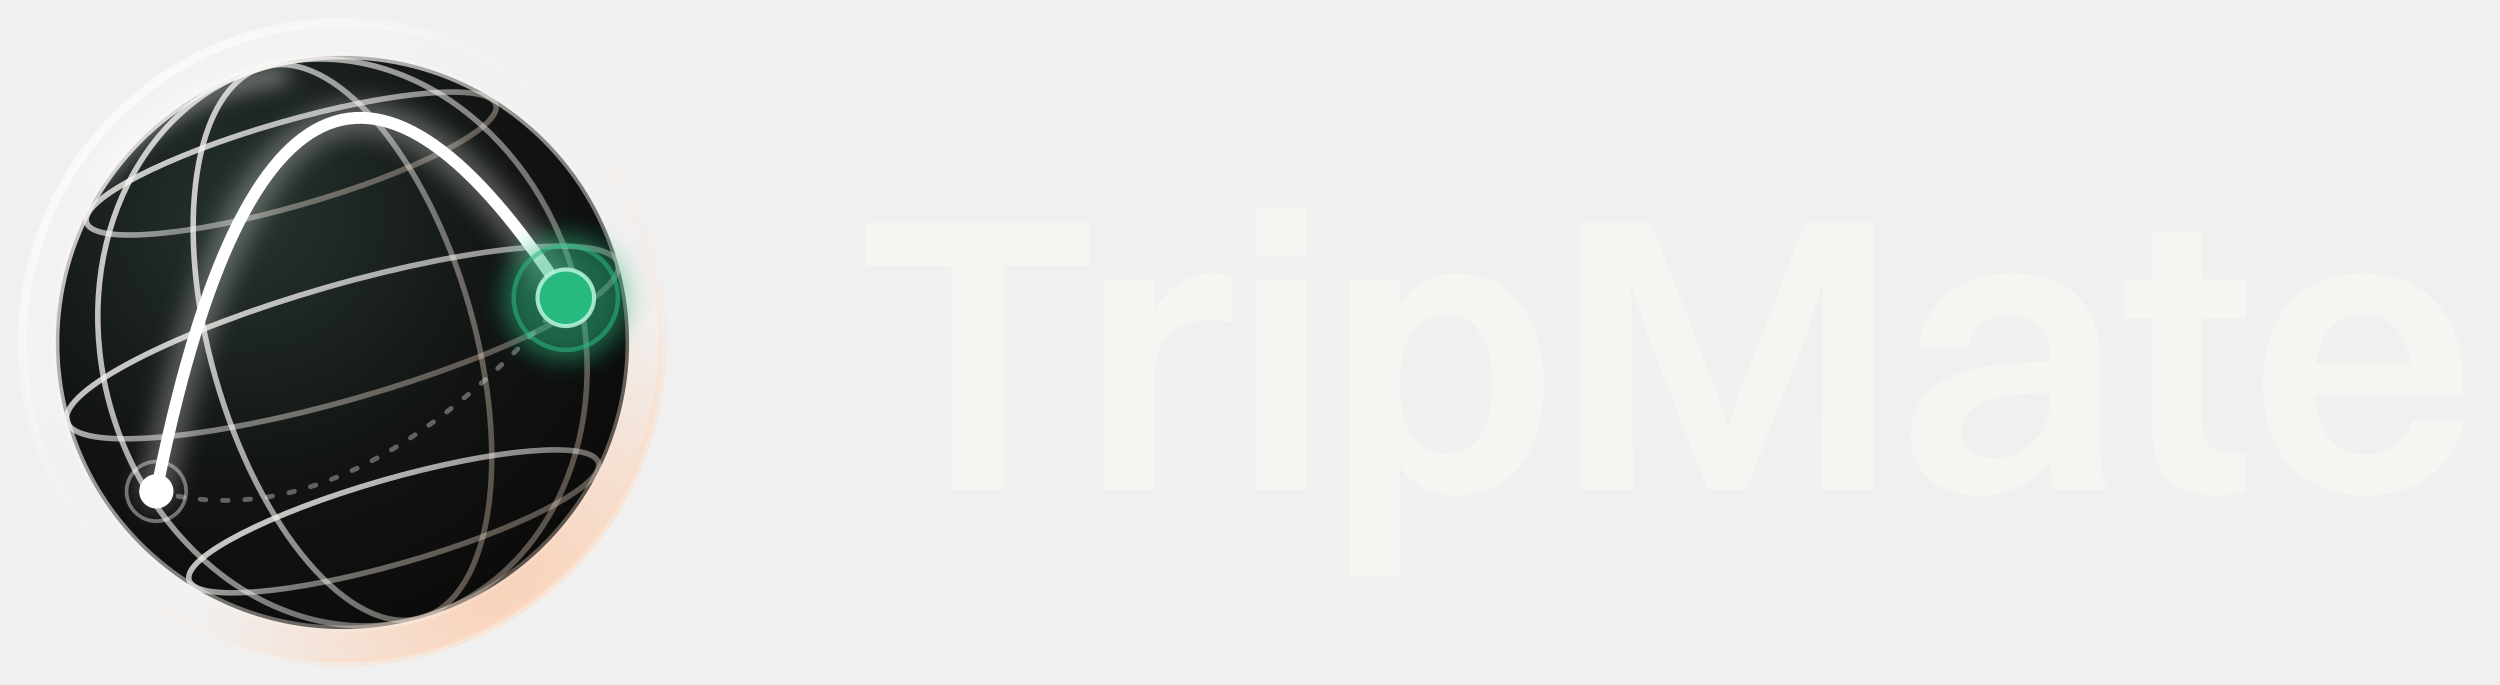
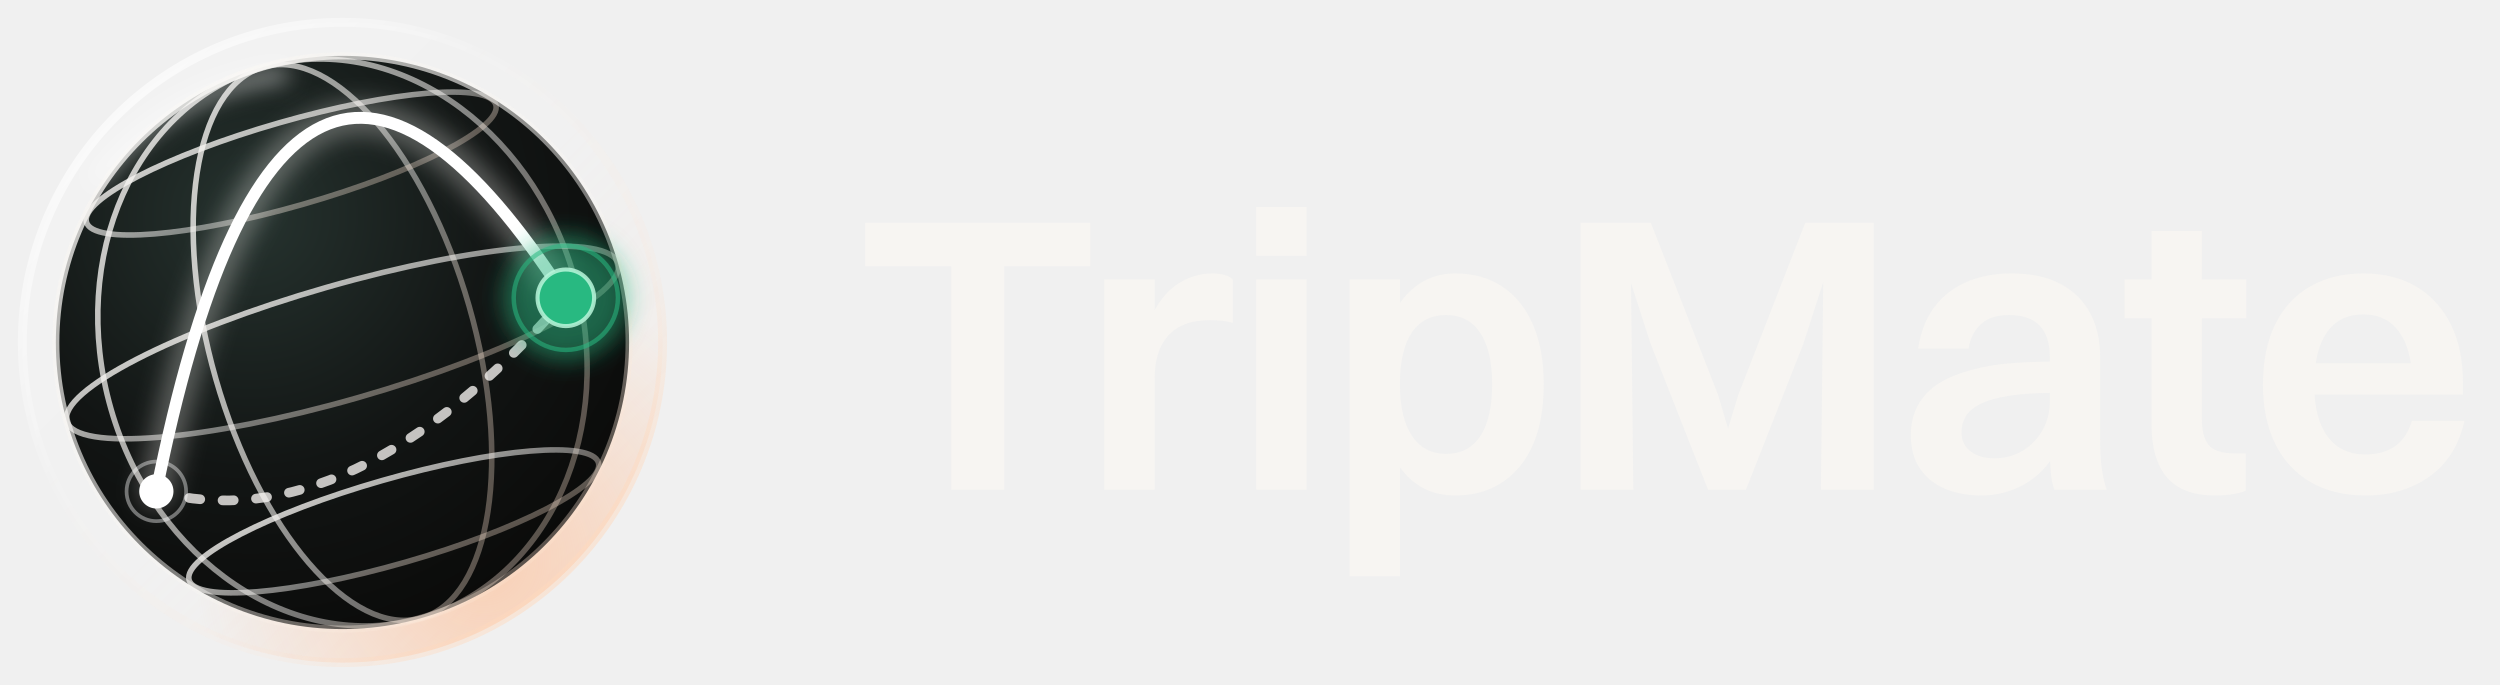
<svg xmlns="http://www.w3.org/2000/svg" viewBox="36.0 32.0 671.6 184.0">
  <defs>
    <clipPath id="t">
      <rect width="256" height="256" rx="56" />
    </clipPath>
    <clipPath id="lc">
      <circle cx="128" cy="124" r="86" />
    </clipPath>
    <radialGradient id="bg" cx="50%" cy="28%" r="85%">
      <stop offset="0" stop-color="#1f1c19" />
      <stop offset="1" stop-color="#0a0908" />
    </radialGradient>
    <radialGradient id="orb" cx="74%" cy="80%" r="55%">
      <stop offset="0" stop-color="#ff9254" stop-opacity=".95" />
      <stop offset=".45" stop-color="#c4553a" stop-opacity=".5" />
      <stop offset="1" stop-color="#c4553a" stop-opacity="0" />
    </radialGradient>
    <radialGradient id="teal" cx="20%" cy="18%" r="40%">
      <stop offset="0" stop-color="#4e8c99" stop-opacity=".35" />
      <stop offset="1" stop-color="#4e8c99" stop-opacity="0" />
    </radialGradient>
    <linearGradient id="gl" x1="0" y1="0" x2="1" y2="1">
      <stop offset="0" stop-color="#fff" stop-opacity=".22" />
      <stop offset=".5" stop-color="#fff" stop-opacity=".04" />
      <stop offset="1" stop-color="#ffb98c" stop-opacity=".18" />
    </linearGradient>
    <linearGradient id="rm" x1="0" y1="0" x2="1" y2="1">
      <stop offset="0" stop-color="#fff" stop-opacity=".95" />
      <stop offset=".38" stop-color="#fff" stop-opacity=".08" />
      <stop offset=".7" stop-color="#ffd9bd" stop-opacity=".12" />
      <stop offset="1" stop-color="#ffd9bd" stop-opacity=".85" />
    </linearGradient>
    <linearGradient id="ln" x1="0" y1="0" x2="1" y2="1">
      <stop offset="0" stop-color="#f7f5f2" stop-opacity=".9" />
      <stop offset=".6" stop-color="#f7f5f2" stop-opacity=".45" />
      <stop offset="1" stop-color="#ffd9bd" stop-opacity=".26" />
    </linearGradient>
    <radialGradient id="gb" cx="34%" cy="28%" r="80%">
      <stop offset="0" stop-color="#26332f" />
      <stop offset=".55" stop-color="#121514" />
      <stop offset="1" stop-color="#0a0a09" />
    </radialGradient>
    <radialGradient id="cau" cx="72%" cy="84%" r="45%">
      <stop offset="0" stop-color="#ffb98c" stop-opacity=".55" />
      <stop offset="1" stop-color="#ffb98c" stop-opacity="0" />
    </radialGradient>
    <filter id="bl" x="-60%" y="-60%" width="220%" height="220%">
      <feGaussianBlur stdDeviation="3" />
    </filter>
    <filter id="sh" x="-30%" y="-30%" width="160%" height="170%">
      <feGaussianBlur stdDeviation="13" />
    </filter>
  </defs>
  <circle cx="128" cy="124" r="86" fill="url(#gl)" />
  <g clip-path="url(#lc)">
    <circle cx="128" cy="124" r="86" fill="url(#cau)" />
  </g>
  <circle cx="128" cy="124" r="77" fill="url(#gb)" />
  <g transform="rotate(-16 128 124)" fill="none" stroke="url(#ln)" stroke-width="1.5">
    <ellipse cx="128" cy="124" rx="35.4" ry="77" />
    <ellipse cx="128" cy="124" rx="64.7" ry="77" />
    <ellipse cx="128" cy="174.0" rx="57.2" ry="11.4" />
    <ellipse cx="128" cy="124.0" rx="77.0" ry="15.4" />
    <ellipse cx="128" cy="74.0" rx="57.2" ry="11.4" />
  </g>
  <circle cx="128" cy="124" r="77" fill="none" stroke="url(#ln)" stroke-width="1.9" />
-   <path d="M78 164Q130 178 188 112" fill="none" stroke="#f7f5f2" stroke-opacity=".35" stroke-width="1.3" stroke-dasharray="1.5 4.5" stroke-linecap="round" />
+   <path d="M78 164Q130 178 188 112" fill="none" stroke="#f7f5f2" stroke-opacity=".78" stroke-width="2.6" stroke-dasharray="3 6" stroke-linecap="round" />
  <path d="M78 164Q112 -6 188 112" fill="none" stroke="#f7f5f2" stroke-opacity=".3" stroke-width="9" filter="url(#bl)" stroke-linecap="round" />
  <path d="M78 164Q112 -6 188 112" fill="none" stroke="#fff" stroke-width="3.2" stroke-linecap="round" />
  <circle cx="78" cy="164" r="4.6" fill="#fff" />
  <circle cx="78" cy="164" r="8" fill="none" stroke="#fff" stroke-opacity=".4" stroke-width="1" />
  <circle cx="188" cy="112" r="17" fill="#28b981" fill-opacity=".5" filter="url(#bl)" />
  <circle cx="188" cy="112" r="14" fill="none" stroke="#28b981" stroke-opacity=".55" stroke-width="1.2" />
  <circle cx="188" cy="112" r="7.6" fill="#28b981" />
  <circle cx="188" cy="112" r="7.6" fill="none" stroke="#b8f5da" stroke-opacity=".85" stroke-width="1.1" />
  <circle cx="128" cy="124" r="86" fill="none" stroke="url(#rm)" stroke-width="2.4" />
  <path d="M62 80A74 74 0 0 1 112 52" fill="none" stroke="#fff" stroke-opacity=".7" stroke-width="3" stroke-linecap="round" filter="url(#bl)" />
  <path transform="translate(265.60 163.56) scale(0.10549)" fill="#f7f5f2" d="M246.1 0V-680H380.7V0ZM26.8 -569V-680H600V-569Z M635.6 0V-535.6H763.9V0ZM763.9 -285.2H723.9Q727.6 -379.2 754.1 -437.7Q780.7 -496.2 821.9 -523.5Q863 -550.8 911 -550.8Q927.4 -550.8 941.4 -547Q955.5 -543.1 962.9 -535.6V-425Q950.4 -428.7 936.2 -430.2Q922 -431.7 904.5 -431.7Q867.9 -431.7 841.5 -421.5Q815.1 -411.3 797.9 -391.8Q780.7 -372.3 772.3 -345.4Q763.9 -318.6 763.9 -285.2Z M1022.6 0V-535.6H1150.9V0ZM1022.6 -595.5V-720H1150.9V-595.5Z M1529.1 -550.8Q1599.4 -550.8 1649.9 -516.9Q1700.4 -482.9 1727.6 -419.8Q1754.7 -356.7 1754.7 -268.9Q1754.7 -132.4 1693.4 -58.9Q1632 14.7 1529.1 14.7Q1439.8 14.7 1387.8 -58.2Q1335.7 -131 1335.7 -268.9Q1335.7 -356.3 1359.7 -419.5Q1383.6 -482.6 1427.2 -516.7Q1470.8 -550.8 1529.1 -550.8ZM1506.4 -444.8Q1448.6 -444.8 1418.5 -399.8Q1388.5 -354.7 1388.5 -268.9Q1388.5 -183.3 1419.1 -137.3Q1449.8 -91.3 1506.4 -91.3Q1563.6 -91.3 1593.5 -137Q1623.4 -182.7 1623.4 -268.9Q1623.4 -353.5 1593.2 -399.2Q1563 -444.8 1506.4 -444.8ZM1388.5 220.4H1260.2V-535.6H1388.5Z M1848.4 0V-680H1975.3L1982.9 0ZM2460.6 0 2468.2 -680H2595.1V0ZM2269.7 0H2173.2L2026.5 -373L1927.5 -680H2027.4L2198.8 -241.4L2231.9 -129.4H2216.4L2250.1 -241.4L2420.8 -680H2515.4L2415.6 -370.8Z M2836.5 -359.5H2708.3Q2716.9 -419.7 2747.5 -462.3Q2778.2 -504.9 2828.8 -527.9Q2879.4 -550.8 2946.7 -550.8Q3021.5 -550.8 3071.5 -523.7Q3121.6 -496.6 3146.7 -448.9Q3171.7 -401.3 3171.7 -338.9V-131.4Q3171.7 -81.6 3176.2 -51.4Q3180.7 -21.2 3188.5 0H3055.2Q3047.5 -20.4 3045.5 -50.6Q3043.5 -80.8 3043.5 -112.4V-338.8Q3043.5 -390.6 3017.9 -417.7Q2992.3 -444.8 2939.1 -444.8Q2893.1 -444.8 2868 -421.6Q2843 -398.4 2836.5 -359.5ZM3060.3 -326.4V-246.7Q2986.5 -246.7 2939.3 -239.2Q2892.1 -231.6 2865.8 -218Q2839.6 -204.4 2829.1 -186.3Q2818.6 -168.1 2818.6 -146.6Q2818.6 -115.6 2841.6 -97.8Q2864.6 -80 2902.6 -80Q2942.1 -80 2974.1 -99.2Q3006.1 -118.4 3024.8 -151.3Q3043.5 -184.3 3043.5 -224H3092Q3088 -159.8 3067.6 -114.4Q3047.3 -69.1 3015.5 -40.6Q2983.7 -12.2 2946.1 1.2Q2908.5 14.7 2869.7 14.7Q2817.4 14.7 2776.6 -2.5Q2735.9 -19.7 2712.7 -54.3Q2689.5 -88.9 2689.5 -139.6Q2689.5 -194.6 2720.3 -234.4Q2751.2 -274.3 2813.2 -295.4Q2869.2 -314.8 2927.7 -320.6Q2986.3 -326.4 3060.3 -326.4Z M3302.5 -166.7V-659.1H3430.8V-178.4Q3430.8 -135.8 3447.8 -114.1Q3464.9 -92.4 3517.5 -92.4H3542.4V2.5Q3532 7.6 3511 11.1Q3490 14.7 3463.7 14.7Q3382.1 14.7 3342.3 -31Q3302.5 -76.6 3302.5 -166.7ZM3233.9 -436.7V-535.6H3543.6V-436.7Z M4039.5 -322.1 3966.4 -269.8Q3966.4 -354.9 3934.1 -400.6Q3901.8 -446.4 3841.9 -446.4Q3780.9 -446.4 3748.9 -400.3Q3716.9 -354.3 3716.9 -267.3Q3716.9 -181.9 3750.7 -135.9Q3784.5 -89.8 3847.3 -89.8Q3892.3 -89.8 3922.4 -110.7Q3952.6 -131.7 3965.5 -175.3H4099.6Q4078.4 -82.3 4010.7 -33.8Q3943 14.7 3847.3 14.7Q3766.5 14.7 3707.8 -19.3Q3649.1 -53.2 3617.7 -116.7Q3586.3 -180.1 3586.3 -267.3Q3586.3 -358.4 3617.7 -421.6Q3649.1 -484.7 3706.8 -517.8Q3764.5 -550.8 3841.9 -550.8Q3920.4 -550.8 3977.1 -517.1Q4033.8 -483.3 4064.7 -421.1Q4095.6 -358.9 4095.6 -272V-242.4H3638.8V-322.1Z" />
</svg>
